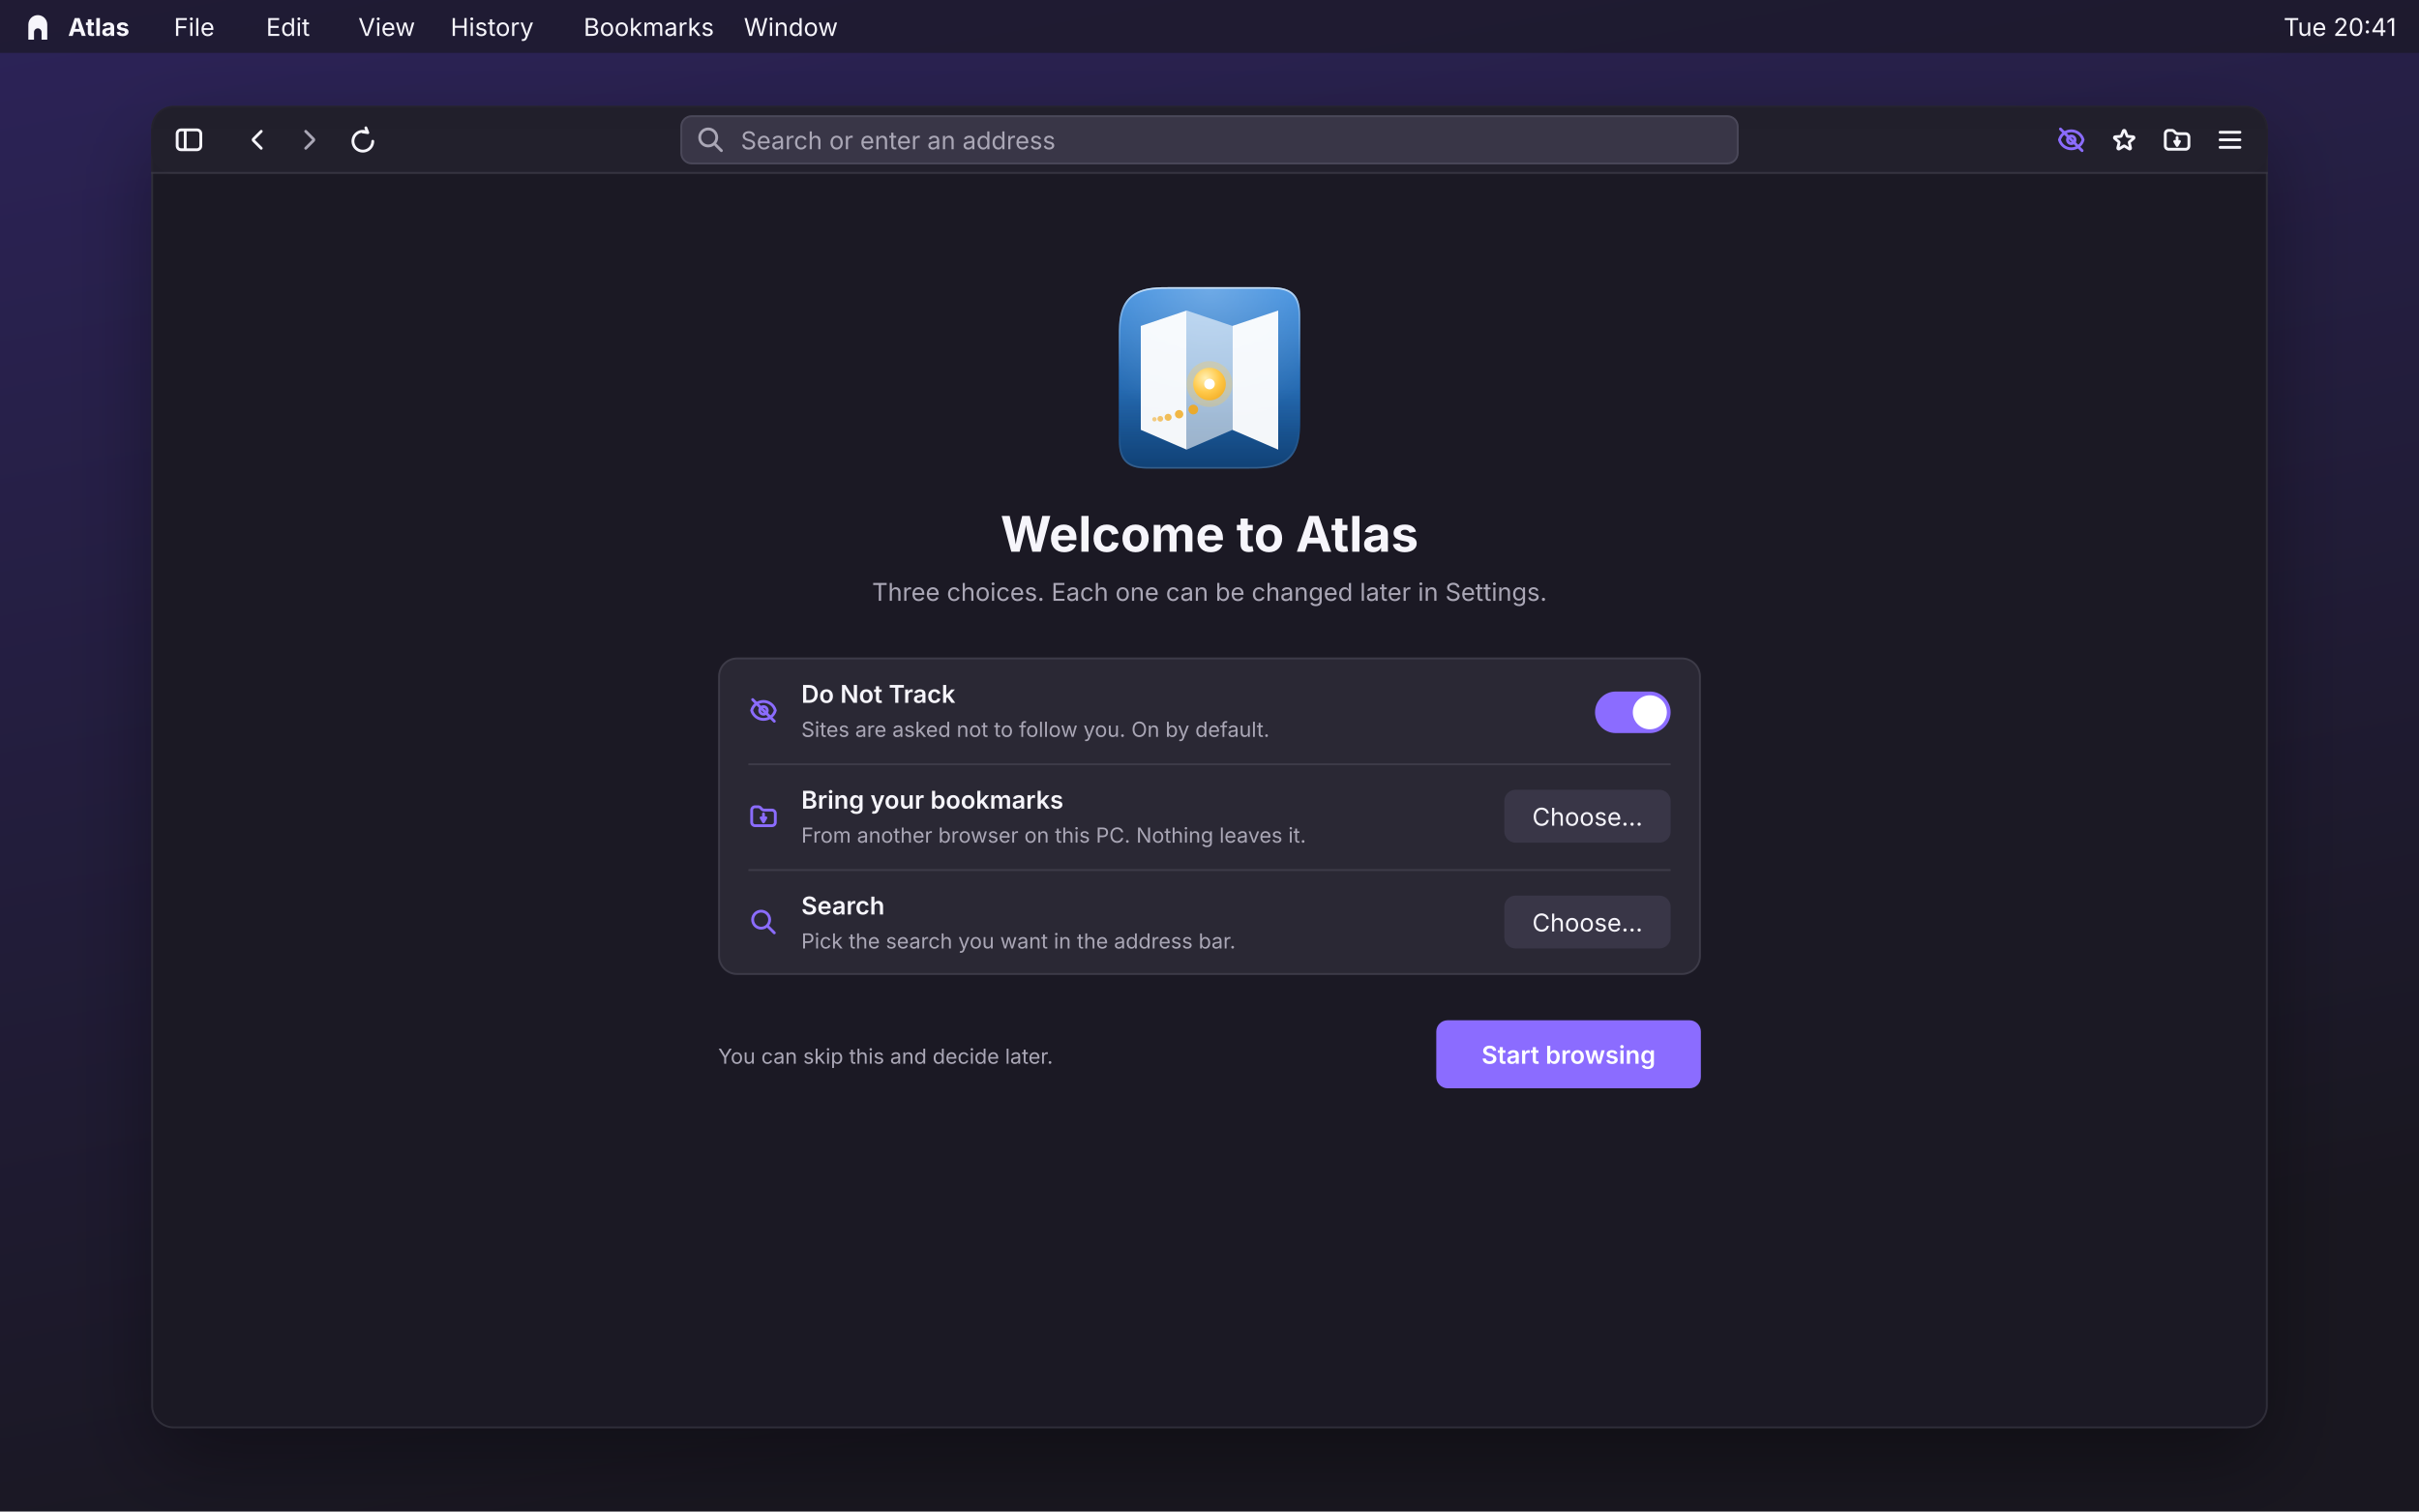
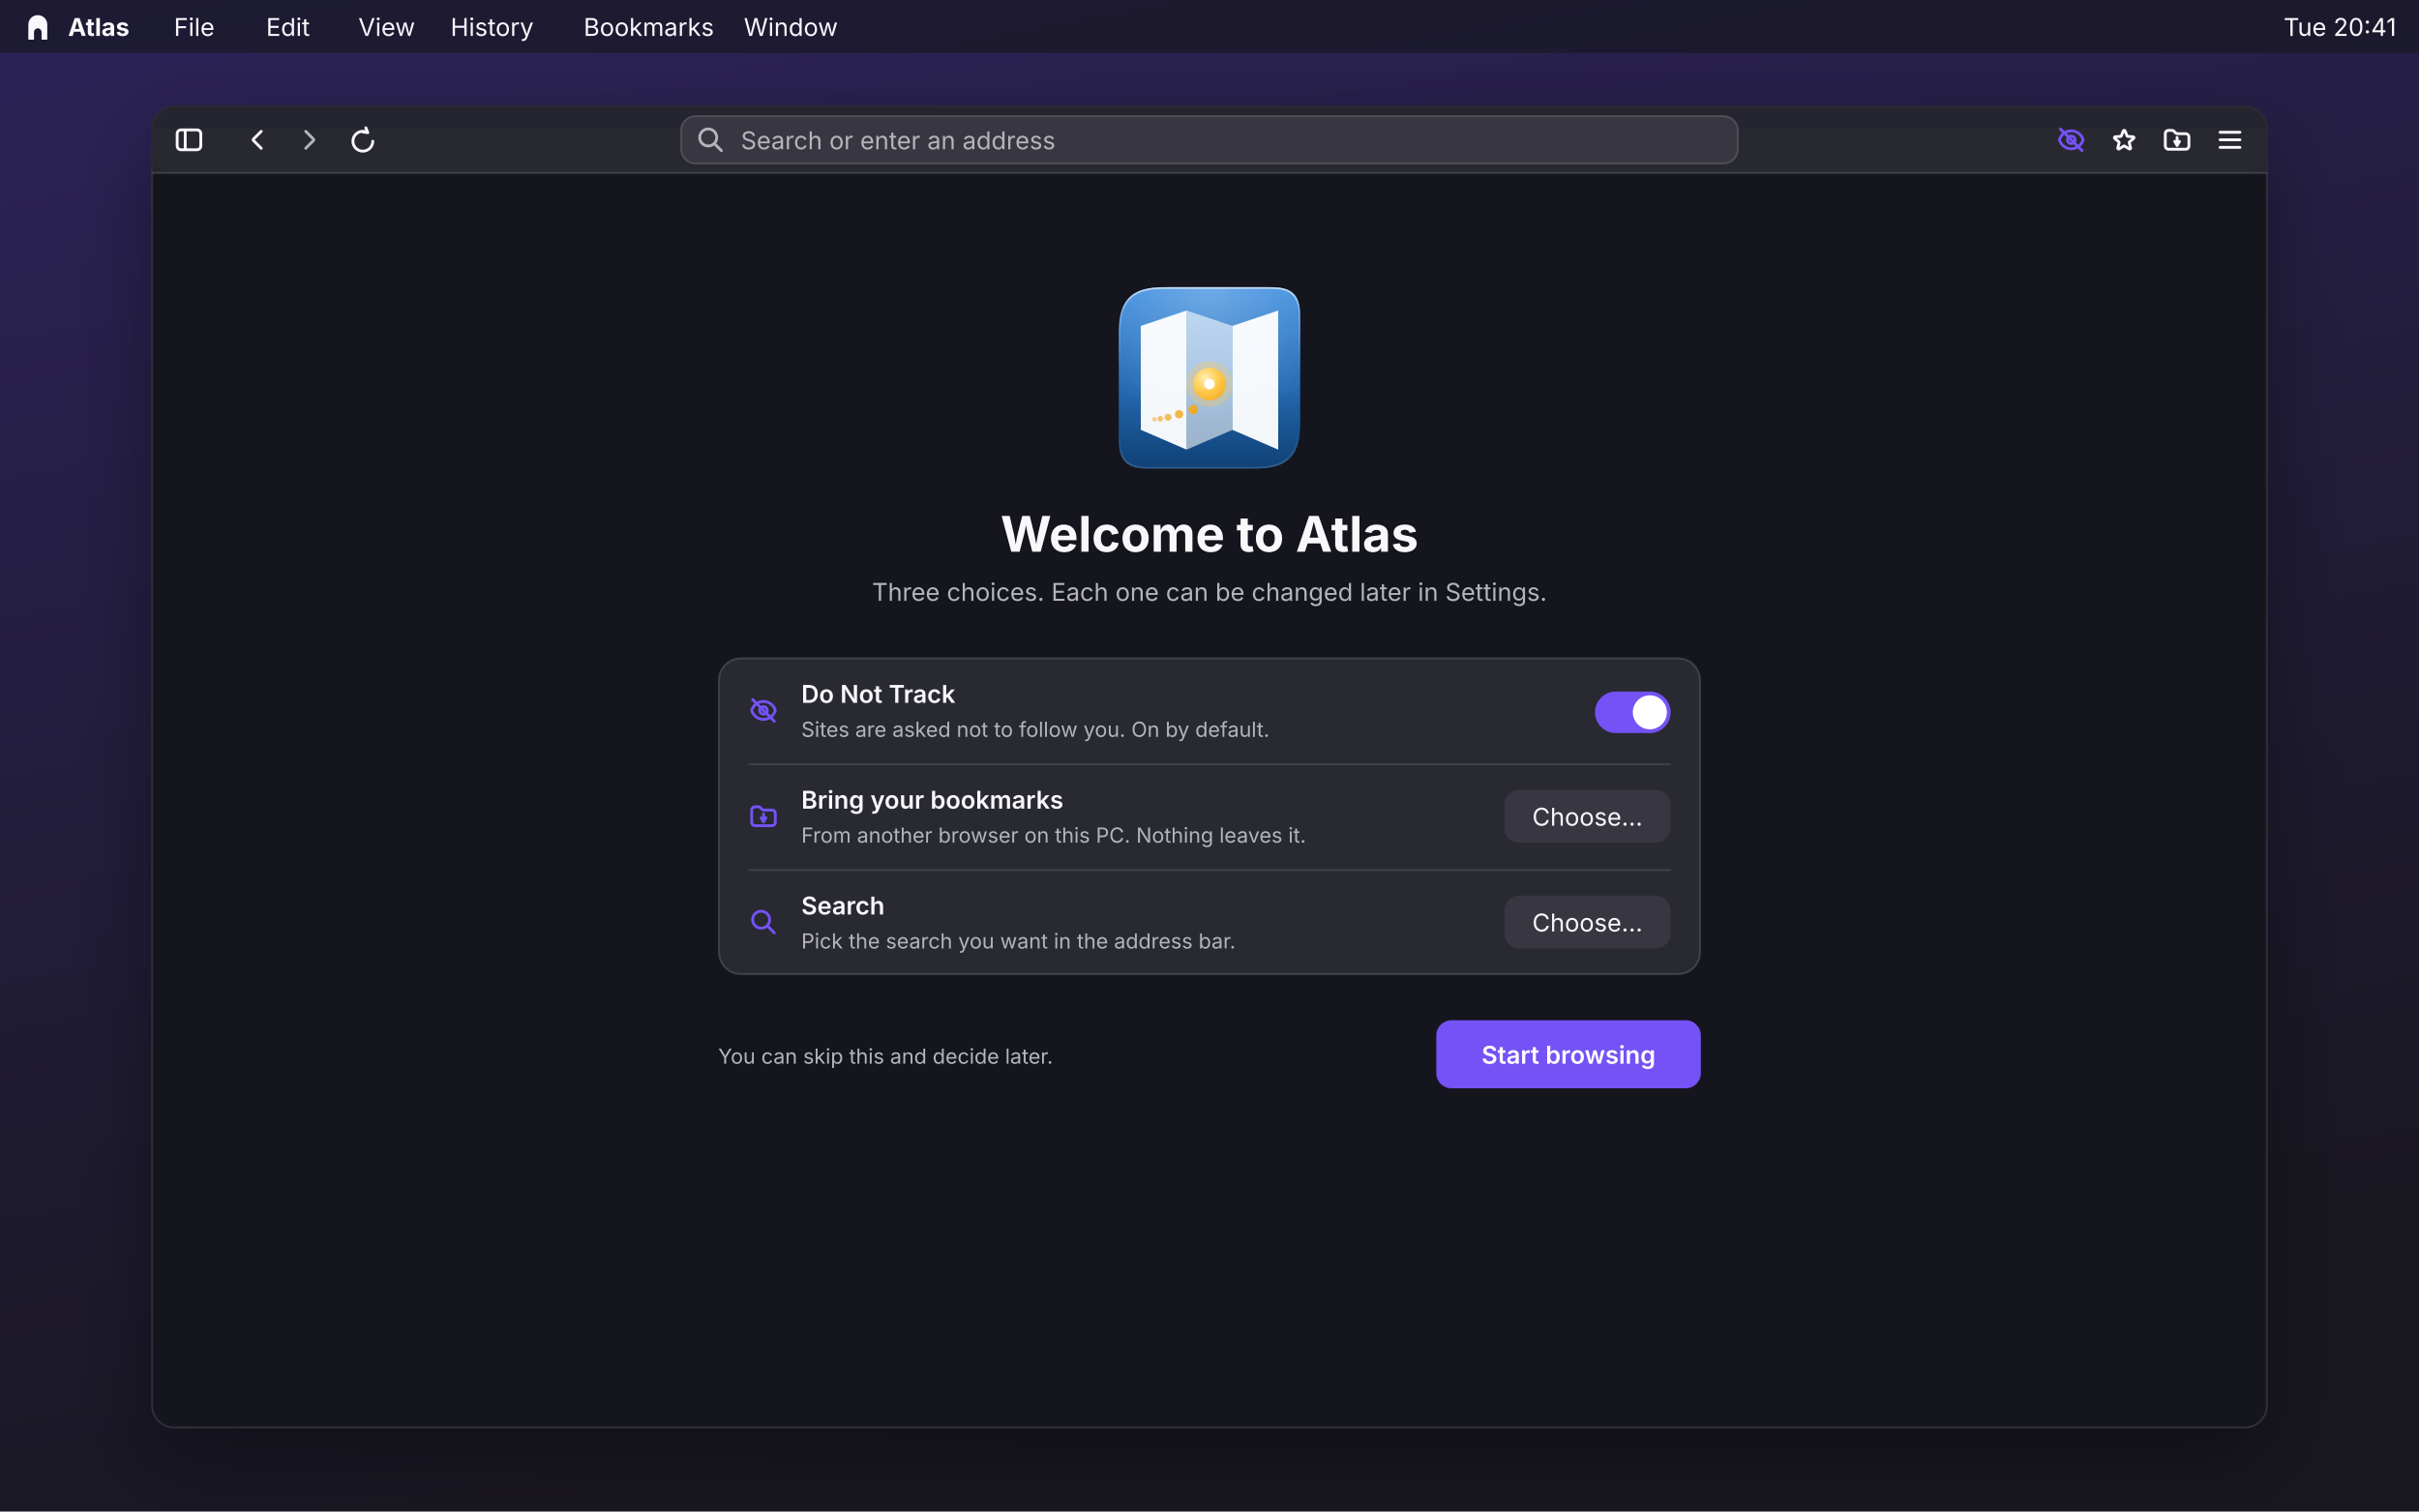
<svg xmlns="http://www.w3.org/2000/svg" viewBox="0 0 1280 800" width="1280" height="800">
  <defs>
    <linearGradient id="frw" x1="0" y1="0" x2="0.3" y2="1">
      <stop offset="0" stop-color="#2C2358" />
      <stop offset="1" stop-color="#191720" />
    </linearGradient>
    <filter id="frsh" x="-10%" y="-10%" width="120%" height="125%">
      <feGaussianBlur stdDeviation="22" />
    </filter>
    <linearGradient id="frb96r" x1="0" y1="0" x2="0" y2="1">
      <stop offset="0" stop-color="#3C8DDF" />
      <stop offset="1" stop-color="#14508F" />
    </linearGradient>
    <radialGradient id="frb96g" cx="0.5" cy="0" r="0.75">
      <stop offset="0" stop-color="#FFFFFF" stop-opacity="0.26" />
      <stop offset="1" stop-color="#FFFFFF" stop-opacity="0" />
    </radialGradient>
    <linearGradient id="frb96d" x1="0" y1="0" x2="0" y2="1">
      <stop offset="0.55" stop-color="#071F3D" stop-opacity="0" />
      <stop offset="1" stop-color="#071F3D" stop-opacity="0.3" />
    </linearGradient>
    <linearGradient id="frb96l" x1="0" y1="0" x2="0" y2="1">
      <stop offset="0" stop-color="#FFFFFF" stop-opacity="0.7" />
      <stop offset="0.12" stop-color="#FFFFFF" stop-opacity="0.3" />
      <stop offset="0.45" stop-color="#FFFFFF" stop-opacity="0" />
      <stop offset="0.78" stop-color="#FFFFFF" stop-opacity="0" />
      <stop offset="1" stop-color="#FFFFFF" stop-opacity="0.16" />
    </linearGradient>
    <radialGradient id="frb96b" cx="0.38" cy="0.32" r="0.85">
      <stop offset="0" stop-color="#FFF0B3" />
      <stop offset="0.5" stop-color="#FFC94A" />
      <stop offset="1" stop-color="#F0A81E" />
    </radialGradient>
  </defs>
  <rect x="0" y="0" width="1280" height="800" rx="0" fill="url(#frw)" />
-   <rect x="0" y="0" width="1280" height="28" rx="0" fill="#191720" fill-opacity="0.62" />
-   <g transform="translate(12 6) scale(1)" fill="#F6F5FB">
+   <rect x="0" y="0" width="1280" height="28" rx="0" fill="#15151D" fill-opacity="0.62" />
+   <g transform="translate(12 6) scale(1)" fill="#F8F8FC">
    <path d="M3 15V7A5 5 0 0 1 13 7V15H10V11A2 2 0 0 0 6 11V15Z" />
  </g>
-   <text x="36" y="19" font-family="Inter, Cantarell, 'Noto Sans', 'DejaVu Sans', sans-serif" font-size="13" font-weight="700" text-anchor="start" fill="#F6F5FB">Atlas</text>
-   <text x="92" y="19" font-family="Inter, Cantarell, 'Noto Sans', 'DejaVu Sans', sans-serif" font-size="13" font-weight="400" text-anchor="start" fill="#F6F5FB">File</text>
-   <text x="140.8" y="19" font-family="Inter, Cantarell, 'Noto Sans', 'DejaVu Sans', sans-serif" font-size="13" font-weight="400" text-anchor="start" fill="#F6F5FB">Edit</text>
-   <text x="189.6" y="19" font-family="Inter, Cantarell, 'Noto Sans', 'DejaVu Sans', sans-serif" font-size="13" font-weight="400" text-anchor="start" fill="#F6F5FB">View</text>
-   <text x="238.4" y="19" font-family="Inter, Cantarell, 'Noto Sans', 'DejaVu Sans', sans-serif" font-size="13" font-weight="400" text-anchor="start" fill="#F6F5FB">History</text>
-   <text x="308.8" y="19" font-family="Inter, Cantarell, 'Noto Sans', 'DejaVu Sans', sans-serif" font-size="13" font-weight="400" text-anchor="start" fill="#F6F5FB">Bookmarks</text>
-   <text x="393.6" y="19" font-family="Inter, Cantarell, 'Noto Sans', 'DejaVu Sans', sans-serif" font-size="13" font-weight="400" text-anchor="start" fill="#F6F5FB">Window</text>
-   <text x="1268" y="19" font-family="Inter, Cantarell, 'Noto Sans', 'DejaVu Sans', sans-serif" font-size="13" font-weight="400" text-anchor="end" fill="#F6F5FB">Tue 20:41</text>
+   <text x="36" y="19" font-family="Inter, Cantarell, 'Noto Sans', 'DejaVu Sans', sans-serif" font-size="13" font-weight="700" text-anchor="start" fill="#F8F8FC">Atlas</text>
+   <text x="92" y="19" font-family="Inter, Cantarell, 'Noto Sans', 'DejaVu Sans', sans-serif" font-size="13" font-weight="400" text-anchor="start" fill="#F8F8FC">File</text>
+   <text x="140.8" y="19" font-family="Inter, Cantarell, 'Noto Sans', 'DejaVu Sans', sans-serif" font-size="13" font-weight="400" text-anchor="start" fill="#F8F8FC">Edit</text>
+   <text x="189.6" y="19" font-family="Inter, Cantarell, 'Noto Sans', 'DejaVu Sans', sans-serif" font-size="13" font-weight="400" text-anchor="start" fill="#F8F8FC">View</text>
+   <text x="238.4" y="19" font-family="Inter, Cantarell, 'Noto Sans', 'DejaVu Sans', sans-serif" font-size="13" font-weight="400" text-anchor="start" fill="#F8F8FC">History</text>
+   <text x="308.8" y="19" font-family="Inter, Cantarell, 'Noto Sans', 'DejaVu Sans', sans-serif" font-size="13" font-weight="400" text-anchor="start" fill="#F8F8FC">Bookmarks</text>
+   <text x="393.6" y="19" font-family="Inter, Cantarell, 'Noto Sans', 'DejaVu Sans', sans-serif" font-size="13" font-weight="400" text-anchor="start" fill="#F8F8FC">Window</text>
+   <text x="1268" y="19" font-family="Inter, Cantarell, 'Noto Sans', 'DejaVu Sans', sans-serif" font-size="13" font-weight="400" text-anchor="end" fill="#F8F8FC">Tue 20:41</text>
  <rect x="80" y="74" width="1120" height="700" rx="12" fill="#000" fill-opacity="0.35" filter="url(#frsh)" />
-   <rect x="80" y="56" width="1120" height="700" rx="12" fill="#1B1924" />
-   <rect x="80.5" y="56.5" width="1119" height="699" rx="11.5" fill="none" stroke="#EDE8FF" stroke-opacity="0.1" />
-   <rect x="80" y="56" width="1120" height="36" rx="12" fill="#23212D" fill-opacity="0.84" />
-   <rect x="80" y="68" width="1120" height="24" rx="0" fill="#23212D" fill-opacity="0.84" />
-   <rect x="80" y="91" width="1120" height="1" rx="0" fill="#EDE8FF" fill-opacity="0.1" />
-   <g transform="translate(92 66) scale(1)" fill="#F6F5FB">
+   <rect x="80" y="56" width="1120" height="700" rx="12" fill="#15151D" />
+   <rect x="80.5" y="56.5" width="1119" height="699" rx="11.5" fill="none" stroke="#F8F8FC" stroke-opacity="0.12" />
+   <rect x="80" y="56" width="1120" height="36" rx="12" fill="#292932" fill-opacity="0.84" />
+   <rect x="80" y="68" width="1120" height="24" rx="0" fill="#292932" fill-opacity="0.84" />
+   <rect x="80" y="91" width="1120" height="1" rx="0" fill="#F8F8FC" fill-opacity="0.12" />
+   <g transform="translate(92 66) scale(1)" fill="#F8F8FC">
    <path d="M3.75 2L12.25 2A2.75 2.75 0 0 1 15 4.75L15 11.25A2.75 2.75 0 0 1 12.25 14L3.75 14A2.75 2.75 0 0 1 1 11.25L1 4.75A2.75 2.75 0 0 1 3.75 2ZM3.75 3.5A1.25 1.25 0 0 0 2.5 4.75L2.5 11.25A1.25 1.25 0 0 0 3.75 12.5L12.25 12.5A1.25 1.25 0 0 0 13.5 11.25L13.5 4.75A1.25 1.25 0 0 0 12.25 3.5L3.75 3.5ZM5.25 2.75A0.75 0.75 0 0 1 6.75 2.75L6.75 13.25A0.75 0.75 0 0 1 5.25 13.25L5.25 2.75Z" />
  </g>
-   <g transform="translate(128 66) scale(1)" fill="#F6F5FB">
+   <g transform="translate(128 66) scale(1)" fill="#F8F8FC">
    <path d="M9.72 2.97A0.75 0.75 0 0 1 10.78 4.03L6.634 8.177A0.75 0.75 0 0 1 5.573 7.116L9.72 2.97ZM5.573 8.884A0.75 0.75 0 1 1 6.634 7.823L10.78 11.97A0.75 0.75 0 0 1 9.72 13.03L5.573 8.884ZM5.573 8.884A1.25 1.25 0 0 1 5.573 7.116L6.634 8.177A-0.25 -0.25 0 0 0 6.634 7.823L5.573 8.884ZM6.854 8.354A0.75 0.75 0 0 1 5.354 8.354A0.75 0.75 0 0 1 6.854 8.354ZM6.854 7.646A0.75 0.75 0 0 1 5.354 7.646A0.75 0.75 0 0 1 6.854 7.646Z" />
  </g>
-   <g transform="translate(156 66) scale(1)" fill="#AAA7B6">
+   <g transform="translate(156 66) scale(1)" fill="#B4B4BB">
    <path d="M5.22 4.03A0.75 0.75 0 0 1 6.28 2.97L10.427 7.116A0.75 0.75 0 0 1 9.366 8.177L5.22 4.03ZM9.366 7.823A0.75 0.75 0 1 1 10.427 8.884L6.28 13.03A0.75 0.75 0 0 1 5.22 11.97L9.366 7.823ZM10.427 7.116A1.25 1.25 0 0 1 10.427 8.884L9.366 7.823A-0.25 -0.25 0 0 0 9.366 8.177L10.427 7.116ZM10.646 7.646A0.75 0.75 0 0 1 9.146 7.646A0.75 0.75 0 0 1 10.646 7.646ZM10.646 8.354A0.75 0.75 0 0 1 9.146 8.354A0.75 0.75 0 0 1 10.646 8.354Z" />
  </g>
-   <g transform="translate(184 66) scale(1)" fill="#F6F5FB">
+   <g transform="translate(184 66) scale(1)" fill="#F8F8FC">
    <path d="M14 8.75A6 6 0 0 1 9.553 14.546A6 6 0 0 1 2.804 11.75A6 6 0 0 1 3.757 4.507A6 6 0 0 1 11 3.554L10.25 4.853A4.5 4.5 0 0 0 4.818 5.568A4.5 4.5 0 0 0 4.103 11A4.5 4.5 0 0 0 9.165 13.097A4.5 4.5 0 0 0 12.5 8.75L14 8.75ZM14 8.75A0.75 0.75 0 0 1 12.5 8.75A0.75 0.75 0 0 1 14 8.75ZM11.375 4.203A0.75 0.75 0 0 1 9.875 4.203A0.75 0.75 0 0 1 11.375 4.203ZM10.729 3.461A0.75 0.75 0 0 1 10.521 4.946L7.797 4.563A0.75 0.75 0 0 1 8.006 3.078L10.729 3.461ZM11.32 3.922A0.75 0.75 0 1 1 9.93 4.484L8.899 1.935A0.75 0.75 0 0 1 10.29 1.373L11.32 3.922Z" />
  </g>
-   <g transform="translate(1172 66) scale(1)" fill="#F6F5FB">
+   <g transform="translate(1172 66) scale(1)" fill="#F8F8FC">
    <path d="M2.75 4.75A0.75 0.75 0 0 1 2.75 3.25L13.25 3.25A0.75 0.75 0 0 1 13.25 4.75L2.75 4.75ZM2.75 8.75A0.75 0.75 0 0 1 2.75 7.25L13.25 7.25A0.75 0.75 0 0 1 13.25 8.75L2.75 8.75ZM2.75 12.75A0.75 0.75 0 0 1 2.75 11.25L13.25 11.25A0.75 0.75 0 0 1 13.25 12.75L2.75 12.75Z" />
  </g>
-   <g transform="translate(1144 66) scale(1)" fill="#F6F5FB">
+   <g transform="translate(1144 66) scale(1)" fill="#F8F8FC">
    <path d="M3.5 3.75A0.75 0.75 0 0 1 3.5 2.25L5.195 2.25A0.75 0.75 0 0 1 5.195 3.75L3.5 3.75ZM5.954 4.099A0.75 0.75 0 0 1 7.093 3.123L7.546 3.651A0.75 0.75 0 1 1 6.407 4.627L5.954 4.099ZM8.305 5.5A0.75 0.75 0 0 1 8.305 4L12.5 4A0.75 0.75 0 0 1 12.5 5.5L8.305 5.5ZM13.5 6.5A0.75 0.75 0 0 1 15 6.5L15 11.25A0.75 0.75 0 0 1 13.5 11.25L13.5 6.5ZM12.5 12.25A0.75 0.75 0 0 1 12.5 13.75L3.5 13.75A0.75 0.75 0 0 1 3.5 12.25L12.5 12.25ZM2.5 11.25A0.75 0.75 0 0 1 1 11.25L1 4.75A0.75 0.75 0 0 1 2.5 4.75L2.5 11.25ZM1 4.75A2.5 2.5 0 0 1 3.5 2.25L3.5 3.75A1 1 0 0 0 2.5 4.75L1 4.75ZM2.5 4.75A0.75 0.75 0 0 1 1 4.75A0.75 0.75 0 0 1 2.5 4.75ZM4.25 3A0.75 0.75 0 0 1 2.75 3A0.75 0.75 0 0 1 4.25 3ZM5.195 2.25A2.5 2.5 0 0 1 7.093 3.123L5.954 4.099A1 1 0 0 0 5.195 3.75L5.195 2.25ZM5.945 3A0.75 0.75 0 0 1 4.445 3A0.75 0.75 0 0 1 5.945 3ZM7.274 3.611A0.75 0.75 0 0 1 5.774 3.611A0.75 0.75 0 0 1 7.274 3.611ZM8.305 5.5A2.5 2.5 0 0 1 6.407 4.627L7.546 3.651A1 1 0 0 0 8.305 4L8.305 5.5ZM9.055 4.75A0.75 0.75 0 0 1 7.555 4.75A0.75 0.75 0 0 1 9.055 4.75ZM7.726 4.139A0.75 0.75 0 0 1 6.226 4.139A0.75 0.75 0 0 1 7.726 4.139ZM12.5 4A2.5 2.5 0 0 1 15 6.5L13.5 6.5A1 1 0 0 0 12.5 5.5L12.5 4ZM13.25 4.75A0.75 0.75 0 0 1 11.75 4.75A0.75 0.75 0 0 1 13.25 4.75ZM15 6.5A0.75 0.75 0 0 1 13.5 6.5A0.75 0.75 0 0 1 15 6.5ZM15 11.25A2.5 2.5 0 0 1 12.5 13.75L12.5 12.25A1 1 0 0 0 13.5 11.25L15 11.25ZM15 11.25A0.75 0.75 0 0 1 13.5 11.25A0.75 0.75 0 0 1 15 11.25ZM13.25 13A0.75 0.75 0 0 1 11.75 13A0.75 0.75 0 0 1 13.25 13ZM3.5 13.75A2.5 2.5 0 0 1 1 11.25L2.5 11.25A1 1 0 0 0 3.5 12.25L3.5 13.75ZM4.25 13A0.75 0.75 0 0 1 2.75 13A0.75 0.75 0 0 1 4.25 13ZM2.5 11.25A0.75 0.75 0 0 1 1 11.25A0.75 0.75 0 0 1 2.5 11.25ZM7.25 6.75A0.75 0.75 0 0 1 8.75 6.75L8.75 11A0.75 0.75 0 0 1 7.25 11L7.25 6.75ZM8.65 10.625A0.75 0.75 0 0 1 7.35 11.375L6.1 9.21A0.75 0.75 0 0 1 7.4 8.46L8.65 10.625ZM8.65 11.375A0.75 0.75 0 0 1 7.35 10.625L8.6 8.46A0.75 0.75 0 0 1 9.9 9.21L8.65 11.375Z" />
  </g>
-   <g transform="translate(1116 66) scale(1)" fill="#F6F5FB">
+   <g transform="translate(1116 66) scale(1)" fill="#F8F8FC">
    <path d="M7.768 3.585A0.75 0.75 0 0 1 9.16 3.026L10.195 5.604A0.75 0.75 0 0 1 8.803 6.163L7.768 3.585ZM9.879 6.945A0.75 0.75 0 0 1 9.98 5.448L12.753 5.636A0.75 0.75 0 0 1 12.651 7.133L9.879 6.945ZM12.508 6.691A0.75 0.75 0 0 1 13.469 7.843L11.337 9.624A0.75 0.75 0 0 1 10.375 8.473L12.508 6.691ZM9.965 9.737A0.75 0.75 0 0 1 11.419 9.371L12.097 12.066A0.75 0.75 0 0 1 10.643 12.432L9.965 9.737ZM11.018 12.159A0.75 0.75 0 0 1 10.22 13.43L7.867 11.952A0.75 0.75 0 0 1 8.665 10.682L11.018 12.159ZM7.335 10.682A0.75 0.75 0 1 1 8.133 11.952L5.78 13.43A0.75 0.75 0 0 1 4.982 12.159L7.335 10.682ZM5.357 12.432A0.75 0.75 0 0 1 3.903 12.066L4.581 9.371A0.75 0.75 0 0 1 6.035 9.737L5.357 12.432ZM5.625 8.473A0.75 0.75 0 0 1 4.663 9.624L2.531 7.843A0.75 0.75 0 0 1 3.492 6.691L5.625 8.473ZM3.349 7.133A0.75 0.75 0 0 1 3.247 5.636L6.02 5.448A0.75 0.75 0 0 1 6.121 6.945L3.349 7.133ZM7.197 6.163A0.75 0.75 0 0 1 5.805 5.604L6.84 3.026A0.75 0.75 0 0 1 8.232 3.585L7.197 6.163ZM6.84 3.026A1.25 1.25 0 0 1 8 2.242A1.25 1.25 0 0 1 9.16 3.026L7.768 3.585A-0.25 -0.25 0 0 0 8 3.742A-0.25 -0.25 0 0 0 8.232 3.585L6.84 3.026ZM8.286 3.305A0.75 0.75 0 0 1 6.786 3.305A0.75 0.75 0 0 1 8.286 3.305ZM9.214 3.305A0.75 0.75 0 0 1 7.714 3.305A0.75 0.75 0 0 1 9.214 3.305ZM9.879 6.945A1.25 1.25 0 0 1 8.803 6.163L10.195 5.604A-0.25 -0.25 0 0 0 9.98 5.448L9.879 6.945ZM10.68 6.196A0.75 0.75 0 0 1 9.18 6.196A0.75 0.75 0 0 1 10.68 6.196ZM10.249 5.884A0.75 0.75 0 0 1 8.749 5.884A0.75 0.75 0 0 1 10.249 5.884ZM12.753 5.636A1.25 1.25 0 0 1 13.857 6.497A1.25 1.25 0 0 1 13.469 7.843L12.508 6.691A-0.25 -0.25 0 0 0 12.43 6.961A-0.25 -0.25 0 0 0 12.651 7.133L12.753 5.636ZM13.452 6.384A0.75 0.75 0 0 1 11.952 6.384A0.75 0.75 0 0 1 13.452 6.384ZM13.739 7.267A0.75 0.75 0 0 1 12.239 7.267A0.75 0.75 0 0 1 13.739 7.267ZM9.965 9.737A1.25 1.25 0 0 1 10.375 8.473L11.337 9.624A-0.25 -0.25 0 0 0 11.419 9.371L9.965 9.737ZM11.442 9.554A0.75 0.75 0 0 1 9.942 9.554A0.75 0.75 0 0 1 11.442 9.554ZM11.606 9.049A0.75 0.75 0 0 1 10.106 9.049A0.75 0.75 0 0 1 11.606 9.049ZM12.097 12.066A1.25 1.25 0 0 1 11.62 13.382A1.25 1.25 0 0 1 10.22 13.43L11.018 12.159A-0.25 -0.25 0 0 0 10.738 12.169A-0.25 -0.25 0 0 0 10.643 12.432L12.097 12.066ZM12.12 12.249A0.75 0.75 0 0 1 10.62 12.249A0.75 0.75 0 0 1 12.12 12.249ZM11.369 12.794A0.75 0.75 0 0 1 9.869 12.794A0.75 0.75 0 0 1 11.369 12.794ZM7.335 10.682A1.25 1.25 0 0 1 8.665 10.682L7.867 11.952A-0.25 -0.25 0 0 0 8.133 11.952L7.335 10.682ZM8.484 11.317A0.75 0.75 0 0 1 6.984 11.317A0.75 0.75 0 0 1 8.484 11.317ZM9.016 11.317A0.75 0.75 0 0 1 7.516 11.317A0.75 0.75 0 0 1 9.016 11.317ZM5.78 13.43A1.25 1.25 0 0 1 4.38 13.382A1.25 1.25 0 0 1 3.903 12.066L5.357 12.432A-0.25 -0.25 0 0 0 5.262 12.169A-0.25 -0.25 0 0 0 4.982 12.159L5.78 13.43ZM6.131 12.794A0.75 0.75 0 0 1 4.631 12.794A0.75 0.75 0 0 1 6.131 12.794ZM5.38 12.249A0.75 0.75 0 0 1 3.88 12.249A0.75 0.75 0 0 1 5.38 12.249ZM5.625 8.473A1.25 1.25 0 0 1 6.035 9.737L4.581 9.371A-0.25 -0.25 0 0 0 4.663 9.624L5.625 8.473ZM5.894 9.049A0.75 0.75 0 0 1 4.394 9.049A0.75 0.75 0 0 1 5.894 9.049ZM6.058 9.554A0.75 0.75 0 0 1 4.558 9.554A0.75 0.75 0 0 1 6.058 9.554ZM2.531 7.843A1.25 1.25 0 0 1 2.143 6.497A1.25 1.25 0 0 1 3.247 5.636L3.349 7.133A-0.25 -0.25 0 0 0 3.57 6.961A-0.25 -0.25 0 0 0 3.492 6.691L2.531 7.843ZM3.761 7.267A0.75 0.75 0 0 1 2.261 7.267A0.75 0.75 0 0 1 3.761 7.267ZM4.048 6.384A0.75 0.75 0 0 1 2.548 6.384A0.75 0.75 0 0 1 4.048 6.384ZM7.197 6.163A1.25 1.25 0 0 1 6.121 6.945L6.02 5.448A-0.25 -0.25 0 0 0 5.805 5.604L7.197 6.163ZM7.251 5.884A0.75 0.75 0 0 1 5.751 5.884A0.75 0.75 0 0 1 7.251 5.884ZM6.82 6.196A0.75 0.75 0 0 1 5.32 6.196A0.75 0.75 0 0 1 6.82 6.196Z" />
  </g>
-   <g transform="translate(1088 66) scale(1)" fill="#8B6CFF">
+   <g transform="translate(1088 66) scale(1)" fill="#7452F5">
    <path d="M1.027 7.799A7.237 7.237 0 0 1 8 2.5A7.237 7.237 0 0 1 14.973 7.799L13.527 8.201A5.737 5.737 0 0 0 8 4A5.737 5.737 0 0 0 2.473 8.201L1.027 7.799ZM2.5 8A0.75 0.75 0 0 1 1 8A0.75 0.75 0 0 1 2.5 8ZM15 8A0.75 0.75 0 0 1 13.5 8A0.75 0.75 0 0 1 15 8ZM14.973 8.201A7.237 7.237 0 0 1 8 13.5A7.237 7.237 0 0 1 1.027 8.201L2.473 7.799A5.737 5.737 0 0 0 8 12A5.737 5.737 0 0 0 13.527 7.799L14.973 8.201ZM15 8A0.75 0.75 0 0 1 13.5 8A0.75 0.75 0 0 1 15 8ZM2.5 8A0.75 0.75 0 0 1 1 8A0.75 0.75 0 0 1 2.5 8ZM10.75 8A2.75 2.75 0 0 1 5.25 8A2.75 2.75 0 0 1 10.75 8ZM9.25 8A1.25 1.25 0 0 0 6.75 8A1.25 1.25 0 0 0 9.25 8Z" />
    <path d="M1.72 2.78A0.75 0.75 0 0 1 2.78 1.72L14.28 13.22A0.75 0.75 0 0 1 13.22 14.28L1.72 2.78Z" />
  </g>
-   <rect x="360" y="61" width="560" height="26" rx="6" fill="#393647" />
-   <rect x="360.5" y="61.5" width="559" height="25" rx="5.5" fill="none" stroke="#EDE8FF" stroke-opacity="0.1" />
-   <g transform="translate(368 66) scale(1)" fill="#AAA7B6">
+   <rect x="360" y="61" width="560" height="26" rx="8" fill="#383741" />
+   <rect x="360.5" y="61.5" width="559" height="25" rx="7.5" fill="none" stroke="#F8F8FC" stroke-opacity="0.12" />
+   <g transform="translate(368 66) scale(1)" fill="#B4B4BB">
    <path d="M12 6.75A5.25 5.25 0 0 1 1.5 6.75A5.25 5.25 0 0 1 12 6.75ZM10.5 6.75A3.75 3.75 0 0 0 3 6.75A3.75 3.75 0 0 0 10.5 6.75ZM10.152 11.212A0.75 0.75 0 0 1 11.212 10.152L14.28 13.22A0.75 0.75 0 0 1 13.22 14.28L10.152 11.212Z" />
  </g>
-   <text x="392" y="79" font-family="Inter, Cantarell, 'Noto Sans', 'DejaVu Sans', sans-serif" font-size="13" font-weight="400" text-anchor="start" fill="#AAA7B6">Search or enter an address</text>
+   <text x="392" y="79" font-family="Inter, Cantarell, 'Noto Sans', 'DejaVu Sans', sans-serif" font-size="13" font-weight="400" text-anchor="start" fill="#B4B4BB">Search or enter an address</text>
  <g transform="translate(580.35 140.35) scale(0.116505)">
    <path d="M100.0 336.0L100.3 295.4L101.3 272.6L102.9 253.8L105.2 237.3L108.2 222.5L111.8 209.0L116.0 196.6L120.9 185.1L126.5 174.5L132.7 164.7L139.7 155.6L147.3 147.3L155.6 139.7L164.7 132.7L174.5 126.5L185.1 120.9L196.6 116.0L209.0 111.8L222.5 108.2L237.3 105.2L253.8 102.9L272.6 101.3L295.4 100.3L336.0 100.0L774.0 100.0L799.8 100.2L814.3 100.8L826.3 101.9L836.7 103.3L846.1 105.2L854.7 107.5L862.6 110.2L869.9 113.3L876.7 116.8L882.9 120.8L888.7 125.2L893.9 130.1L898.8 135.3L903.2 141.1L907.2 147.3L910.7 154.1L913.8 161.4L916.5 169.3L918.8 177.9L920.7 187.3L922.1 197.7L923.2 209.7L923.8 224.2L924.0 250.0L924.0 688.0L923.7 728.6L922.7 751.4L921.1 770.2L918.8 786.7L915.8 801.5L912.2 815.0L908.0 827.4L903.1 838.9L897.5 849.5L891.3 859.3L884.3 868.4L876.7 876.7L868.4 884.3L859.3 891.3L849.5 897.5L838.9 903.1L827.4 908.0L815.0 912.2L801.5 915.8L786.7 918.8L770.2 921.1L751.4 922.7L728.6 923.7L688.0 924.0L250.0 924.0L224.2 923.8L209.7 923.2L197.7 922.1L187.3 920.7L177.9 918.8L169.3 916.5L161.4 913.8L154.1 910.7L147.3 907.2L141.1 903.2L135.3 898.8L130.1 893.9L125.2 888.7L120.8 882.9L116.8 876.7L113.3 869.9L110.2 862.6L107.5 854.7L105.2 846.1L103.3 836.7L101.9 826.3L100.8 814.3L100.2 799.8L100.0 774.0Z" fill="url(#frb96r)" />
    <path d="M100.0 336.0L100.3 295.4L101.3 272.6L102.9 253.8L105.2 237.3L108.2 222.5L111.8 209.0L116.0 196.6L120.9 185.1L126.5 174.5L132.7 164.7L139.7 155.6L147.3 147.3L155.6 139.7L164.7 132.7L174.5 126.5L185.1 120.9L196.6 116.0L209.0 111.8L222.5 108.2L237.3 105.2L253.8 102.9L272.6 101.3L295.4 100.3L336.0 100.0L774.0 100.0L799.8 100.2L814.3 100.8L826.3 101.9L836.7 103.3L846.1 105.2L854.7 107.5L862.6 110.2L869.9 113.3L876.7 116.8L882.9 120.8L888.7 125.2L893.9 130.1L898.8 135.3L903.2 141.1L907.2 147.3L910.7 154.1L913.8 161.4L916.5 169.3L918.8 177.9L920.7 187.3L922.1 197.7L923.2 209.7L923.8 224.2L924.0 250.0L924.0 688.0L923.7 728.6L922.7 751.4L921.1 770.2L918.8 786.7L915.8 801.5L912.2 815.0L908.0 827.4L903.1 838.9L897.5 849.5L891.3 859.3L884.3 868.4L876.7 876.7L868.4 884.3L859.3 891.3L849.5 897.5L838.9 903.1L827.4 908.0L815.0 912.2L801.5 915.8L786.7 918.8L770.2 921.1L751.4 922.7L728.6 923.7L688.0 924.0L250.0 924.0L224.2 923.8L209.7 923.2L197.7 922.1L187.3 920.7L177.9 918.8L169.3 916.5L161.4 913.8L154.1 910.7L147.3 907.2L141.1 903.2L135.3 898.8L130.1 893.9L125.2 888.7L120.8 882.9L116.8 876.7L113.3 869.9L110.2 862.6L107.5 854.7L105.2 846.1L103.3 836.7L101.9 826.3L100.8 814.3L100.2 799.8L100.0 774.0Z" fill="url(#frb96g)" />
    <path d="M100.0 336.0L100.3 295.4L101.3 272.6L102.9 253.8L105.2 237.3L108.2 222.5L111.8 209.0L116.0 196.6L120.9 185.1L126.5 174.5L132.7 164.7L139.7 155.6L147.3 147.3L155.6 139.7L164.7 132.7L174.5 126.5L185.1 120.9L196.6 116.0L209.0 111.8L222.5 108.2L237.3 105.2L253.8 102.9L272.6 101.3L295.4 100.3L336.0 100.0L774.0 100.0L799.8 100.2L814.3 100.8L826.3 101.9L836.7 103.3L846.1 105.2L854.7 107.5L862.6 110.2L869.9 113.3L876.7 116.8L882.9 120.8L888.7 125.2L893.9 130.1L898.8 135.3L903.2 141.1L907.2 147.3L910.7 154.1L913.8 161.4L916.5 169.3L918.8 177.9L920.7 187.3L922.1 197.7L923.2 209.7L923.8 224.2L924.0 250.0L924.0 688.0L923.7 728.6L922.7 751.4L921.1 770.2L918.8 786.7L915.8 801.5L912.2 815.0L908.0 827.4L903.1 838.9L897.5 849.5L891.3 859.3L884.3 868.4L876.7 876.7L868.4 884.3L859.3 891.3L849.5 897.5L838.9 903.1L827.4 908.0L815.0 912.2L801.5 915.8L786.7 918.8L770.2 921.1L751.4 922.7L728.6 923.7L688.0 924.0L250.0 924.0L224.2 923.8L209.7 923.2L197.7 922.1L187.3 920.7L177.9 918.8L169.3 916.5L161.4 913.8L154.1 910.7L147.3 907.2L141.1 903.2L135.3 898.8L130.1 893.9L125.2 888.7L120.8 882.9L116.8 876.7L113.3 869.9L110.2 862.6L107.5 854.7L105.2 846.1L103.3 836.7L101.9 826.3L100.8 814.3L100.2 799.8L100.0 774.0Z" fill="url(#frb96d)" />
    <path d="M100.0 336.0L100.3 295.4L101.3 272.6L102.9 253.8L105.2 237.3L108.2 222.5L111.8 209.0L116.0 196.6L120.9 185.1L126.5 174.5L132.7 164.7L139.7 155.6L147.3 147.3L155.6 139.7L164.7 132.7L174.5 126.5L185.1 120.9L196.6 116.0L209.0 111.8L222.5 108.2L237.3 105.2L253.8 102.9L272.6 101.3L295.4 100.3L336.0 100.0L774.0 100.0L799.8 100.2L814.3 100.8L826.3 101.9L836.7 103.3L846.1 105.2L854.7 107.5L862.6 110.2L869.9 113.3L876.7 116.8L882.9 120.8L888.7 125.2L893.9 130.1L898.8 135.3L903.2 141.1L907.2 147.3L910.7 154.1L913.8 161.4L916.5 169.3L918.8 177.9L920.7 187.3L922.1 197.7L923.2 209.7L923.8 224.2L924.0 250.0L924.0 688.0L923.7 728.6L922.7 751.4L921.1 770.2L918.8 786.7L915.8 801.5L912.2 815.0L908.0 827.4L903.1 838.9L897.5 849.5L891.3 859.3L884.3 868.4L876.7 876.7L868.4 884.3L859.3 891.3L849.5 897.5L838.9 903.1L827.4 908.0L815.0 912.2L801.5 915.8L786.7 918.8L770.2 921.1L751.4 922.7L728.6 923.7L688.0 924.0L250.0 924.0L224.2 923.8L209.7 923.2L197.7 922.1L187.3 920.7L177.9 918.8L169.3 916.5L161.4 913.8L154.1 910.7L147.3 907.2L141.1 903.2L135.3 898.8L130.1 893.9L125.2 888.7L120.8 882.9L116.8 876.7L113.3 869.9L110.2 862.6L107.5 854.7L105.2 846.1L103.3 836.7L101.9 826.3L100.8 814.3L100.2 799.8L100.0 774.0ZM107.0 336.0L107.3 296.6L108.3 274.4L109.8 256.2L112.1 240.3L114.9 225.9L118.4 212.8L122.5 200.7L127.3 189.6L132.7 179.3L138.8 169.7L145.5 161.0L152.9 152.9L161.0 145.5L169.7 138.8L179.3 132.7L189.6 127.3L200.7 122.5L212.8 118.4L225.9 114.9L240.3 112.1L256.2 109.8L274.4 108.3L296.6 107.3L336.0 107.0L774.0 107.0L798.6 107.2L812.4 107.8L823.8 108.8L833.8 110.2L842.8 111.9L850.9 114.1L858.5 116.7L865.4 119.7L871.9 123.1L877.8 126.8L883.3 131.0L888.3 135.7L893.0 140.7L897.2 146.2L900.9 152.1L904.3 158.6L907.3 165.5L909.9 173.1L912.1 181.2L913.8 190.2L915.2 200.2L916.2 211.6L916.8 225.4L917.0 250.0L917.0 688.0L916.7 727.4L915.7 749.6L914.2 767.8L911.9 783.7L909.1 798.1L905.6 811.2L901.5 823.3L896.7 834.4L891.3 844.7L885.2 854.3L878.5 863.0L871.1 871.1L863.0 878.5L854.3 885.2L844.7 891.3L834.4 896.7L823.3 901.5L811.2 905.6L798.1 909.1L783.7 911.9L767.8 914.2L749.6 915.7L727.4 916.7L688.0 917.0L250.0 917.0L225.4 916.8L211.6 916.2L200.2 915.2L190.2 913.8L181.2 912.1L173.1 909.9L165.5 907.3L158.6 904.3L152.1 900.9L146.2 897.2L140.7 893.0L135.7 888.3L131.0 883.3L126.8 877.8L123.1 871.9L119.7 865.4L116.7 858.5L114.1 850.9L111.9 842.8L110.2 833.8L108.8 823.8L107.8 812.4L107.2 798.6L107.0 774.0Z" fill="url(#frb96l)" fill-rule="evenodd" />
    <path d="M200 276L408 206L408 838L200 748Z" fill="#fff" fill-opacity="0.95" />
    <path d="M408 206L616 276L616 748L408 838Z" fill="#fff" fill-opacity="0.58" />
    <path d="M616 276L824 206L824 838L616 748Z" fill="#fff" fill-opacity="0.95" />
    <path d="M408 540a104 104 0 1 0 208 0a104 104 0 1 0 -208 0Z" fill="#FFC94A" fill-opacity=".30" />
    <path d="M438 540a74 74 0 1 0 148 0a74 74 0 1 0 -148 0Z" fill="url(#frb96b)" />
    <path d="M488 540a24 24 0 1 0 48 0a24 24 0 1 0 -48 0Z" fill="#fff" />
    <path d="M252 700a10 10 0 1 0 20 0a10 10 0 1 0 -20 0Z" fill="#F0A81E" fill-opacity="0.55" />
    <path d="M275.5 697.8a13 13 0 1 0 26 0a13 13 0 1 0 -26 0Z" fill="#F0A81E" fill-opacity="0.64" />
    <path d="M308 691a16 16 0 1 0 32 0a16 16 0 1 0 -32 0Z" fill="#F0A81E" fill-opacity="0.73" />
    <path d="M355 677a19 19 0 1 0 38 0a19 19 0 1 0 -38 0Z" fill="#F0A81E" fill-opacity="0.82" />
    <path d="M416.5 655.8a22 22 0 1 0 44 0a22 22 0 1 0 -44 0Z" fill="#F0A81E" fill-opacity="0.91" />
  </g>
-   <text x="640.0" y="292" font-family="Inter, Cantarell, 'Noto Sans', 'DejaVu Sans', sans-serif" font-size="26" font-weight="700" text-anchor="middle" fill="#F6F5FB">Welcome to Atlas</text>
-   <text x="640.0" y="318" font-family="Inter, Cantarell, 'Noto Sans', 'DejaVu Sans', sans-serif" font-size="13" font-weight="400" text-anchor="middle" fill="#AAA7B6">Three choices. Each one can be changed later in Settings.</text>
-   <rect x="380.0" y="348" width="520" height="168" rx="10" fill="#2A2834" />
-   <rect x="380.5" y="348.5" width="519" height="167" rx="9.5" fill="none" stroke="#EDE8FF" stroke-opacity="0.1" />
-   <g transform="translate(396.0 368) scale(1)" fill="#8B6CFF">
+   <text x="640.0" y="292" font-family="Inter, Cantarell, 'Noto Sans', 'DejaVu Sans', sans-serif" font-size="26" font-weight="700" text-anchor="middle" fill="#F8F8FC">Welcome to Atlas</text>
+   <text x="640.0" y="318" font-family="Inter, Cantarell, 'Noto Sans', 'DejaVu Sans', sans-serif" font-size="13" font-weight="400" text-anchor="middle" fill="#B4B4BB">Three choices. Each one can be changed later in Settings.</text>
+   <rect x="380.0" y="348" width="520" height="168" rx="12" fill="#292932" />
+   <rect x="380.5" y="348.5" width="519" height="167" rx="11.5" fill="none" stroke="#F8F8FC" stroke-opacity="0.12" />
+   <g transform="translate(396.0 368) scale(1)" fill="#7452F5">
    <path d="M1.027 7.799A7.237 7.237 0 0 1 8 2.5A7.237 7.237 0 0 1 14.973 7.799L13.527 8.201A5.737 5.737 0 0 0 8 4A5.737 5.737 0 0 0 2.473 8.201L1.027 7.799ZM2.5 8A0.75 0.75 0 0 1 1 8A0.75 0.75 0 0 1 2.5 8ZM15 8A0.75 0.75 0 0 1 13.5 8A0.75 0.75 0 0 1 15 8ZM14.973 8.201A7.237 7.237 0 0 1 8 13.5A7.237 7.237 0 0 1 1.027 8.201L2.473 7.799A5.737 5.737 0 0 0 8 12A5.737 5.737 0 0 0 13.527 7.799L14.973 8.201ZM15 8A0.75 0.75 0 0 1 13.5 8A0.75 0.75 0 0 1 15 8ZM2.5 8A0.75 0.75 0 0 1 1 8A0.75 0.75 0 0 1 2.5 8ZM10.75 8A2.75 2.75 0 0 1 5.25 8A2.75 2.75 0 0 1 10.75 8ZM9.25 8A1.25 1.25 0 0 0 6.75 8A1.25 1.25 0 0 0 9.25 8Z" />
    <path d="M1.72 2.78A0.75 0.75 0 0 1 2.78 1.72L14.28 13.22A0.75 0.75 0 0 1 13.22 14.28L1.72 2.78Z" />
  </g>
-   <text x="424.0" y="372" font-family="Inter, Cantarell, 'Noto Sans', 'DejaVu Sans', sans-serif" font-size="13" font-weight="600" text-anchor="start" fill="#F6F5FB">Do Not Track</text>
-   <text x="424.0" y="390" font-family="Inter, Cantarell, 'Noto Sans', 'DejaVu Sans', sans-serif" font-size="11" font-weight="400" text-anchor="start" fill="#AAA7B6">Sites are asked not to follow you. On by default.</text>
-   <rect x="844.0" y="366" width="40" height="22" rx="11" fill="#8B6CFF" />
+   <text x="424.0" y="372" font-family="Inter, Cantarell, 'Noto Sans', 'DejaVu Sans', sans-serif" font-size="13" font-weight="600" text-anchor="start" fill="#F8F8FC">Do Not Track</text>
+   <text x="424.0" y="390" font-family="Inter, Cantarell, 'Noto Sans', 'DejaVu Sans', sans-serif" font-size="11" font-weight="400" text-anchor="start" fill="#B4B4BB">Sites are asked not to follow you. On by default.</text>
+   <rect x="844.0" y="366" width="40" height="22" rx="11" fill="#7452F5" />
  <rect x="864.0" y="368" width="18" height="18" rx="9" fill="#FFFFFF" />
-   <rect x="396.0" y="404" width="488" height="1" rx="0" fill="#EDE8FF" fill-opacity="0.1" />
-   <g transform="translate(396.0 424) scale(1)" fill="#8B6CFF">
+   <rect x="396.0" y="404" width="488" height="1" rx="0" fill="#F8F8FC" fill-opacity="0.12" />
+   <g transform="translate(396.0 424) scale(1)" fill="#7452F5">
    <path d="M3.5 3.75A0.75 0.75 0 0 1 3.5 2.25L5.195 2.25A0.75 0.75 0 0 1 5.195 3.75L3.5 3.75ZM5.954 4.099A0.75 0.75 0 0 1 7.093 3.123L7.546 3.651A0.75 0.75 0 1 1 6.407 4.627L5.954 4.099ZM8.305 5.5A0.75 0.75 0 0 1 8.305 4L12.5 4A0.75 0.75 0 0 1 12.5 5.5L8.305 5.5ZM13.5 6.5A0.75 0.75 0 0 1 15 6.5L15 11.25A0.75 0.75 0 0 1 13.5 11.25L13.5 6.5ZM12.5 12.25A0.75 0.75 0 0 1 12.5 13.75L3.5 13.75A0.75 0.75 0 0 1 3.5 12.25L12.5 12.25ZM2.5 11.25A0.75 0.75 0 0 1 1 11.25L1 4.75A0.75 0.75 0 0 1 2.5 4.75L2.5 11.25ZM1 4.75A2.5 2.5 0 0 1 3.5 2.25L3.5 3.75A1 1 0 0 0 2.5 4.75L1 4.75ZM2.5 4.75A0.75 0.75 0 0 1 1 4.75A0.75 0.75 0 0 1 2.5 4.75ZM4.25 3A0.75 0.75 0 0 1 2.75 3A0.75 0.75 0 0 1 4.25 3ZM5.195 2.25A2.5 2.5 0 0 1 7.093 3.123L5.954 4.099A1 1 0 0 0 5.195 3.75L5.195 2.25ZM5.945 3A0.75 0.75 0 0 1 4.445 3A0.75 0.75 0 0 1 5.945 3ZM7.274 3.611A0.75 0.75 0 0 1 5.774 3.611A0.75 0.75 0 0 1 7.274 3.611ZM8.305 5.5A2.5 2.5 0 0 1 6.407 4.627L7.546 3.651A1 1 0 0 0 8.305 4L8.305 5.5ZM9.055 4.75A0.75 0.75 0 0 1 7.555 4.75A0.75 0.75 0 0 1 9.055 4.75ZM7.726 4.139A0.75 0.75 0 0 1 6.226 4.139A0.75 0.75 0 0 1 7.726 4.139ZM12.5 4A2.5 2.5 0 0 1 15 6.5L13.5 6.5A1 1 0 0 0 12.5 5.5L12.5 4ZM13.25 4.75A0.75 0.75 0 0 1 11.75 4.75A0.75 0.75 0 0 1 13.25 4.75ZM15 6.5A0.75 0.75 0 0 1 13.5 6.5A0.75 0.75 0 0 1 15 6.5ZM15 11.25A2.5 2.5 0 0 1 12.5 13.75L12.5 12.25A1 1 0 0 0 13.5 11.25L15 11.25ZM15 11.25A0.75 0.75 0 0 1 13.5 11.25A0.75 0.75 0 0 1 15 11.25ZM13.25 13A0.75 0.75 0 0 1 11.75 13A0.75 0.75 0 0 1 13.25 13ZM3.5 13.75A2.5 2.5 0 0 1 1 11.25L2.5 11.25A1 1 0 0 0 3.5 12.25L3.5 13.75ZM4.25 13A0.75 0.75 0 0 1 2.75 13A0.75 0.75 0 0 1 4.25 13ZM2.5 11.25A0.75 0.75 0 0 1 1 11.25A0.75 0.75 0 0 1 2.5 11.25ZM7.25 6.75A0.75 0.75 0 0 1 8.75 6.75L8.75 11A0.75 0.75 0 0 1 7.25 11L7.25 6.75ZM8.65 10.625A0.75 0.75 0 0 1 7.35 11.375L6.1 9.21A0.75 0.75 0 0 1 7.4 8.46L8.65 10.625ZM8.65 11.375A0.75 0.75 0 0 1 7.35 10.625L8.6 8.46A0.75 0.75 0 0 1 9.9 9.21L8.65 11.375Z" />
  </g>
-   <text x="424.0" y="428" font-family="Inter, Cantarell, 'Noto Sans', 'DejaVu Sans', sans-serif" font-size="13" font-weight="600" text-anchor="start" fill="#F6F5FB">Bring your bookmarks</text>
-   <text x="424.0" y="446" font-family="Inter, Cantarell, 'Noto Sans', 'DejaVu Sans', sans-serif" font-size="11" font-weight="400" text-anchor="start" fill="#AAA7B6">From another browser on this PC. Nothing leaves it.</text>
-   <rect x="796.0" y="418" width="88" height="28" rx="6" fill="#393647" />
-   <text x="840.0" y="437" font-family="Inter, Cantarell, 'Noto Sans', 'DejaVu Sans', sans-serif" font-size="13" font-weight="400" text-anchor="middle" fill="#F6F5FB">Choose…</text>
-   <rect x="396.0" y="460" width="488" height="1" rx="0" fill="#EDE8FF" fill-opacity="0.1" />
-   <g transform="translate(396.0 480) scale(1)" fill="#8B6CFF">
+   <text x="424.0" y="428" font-family="Inter, Cantarell, 'Noto Sans', 'DejaVu Sans', sans-serif" font-size="13" font-weight="600" text-anchor="start" fill="#F8F8FC">Bring your bookmarks</text>
+   <text x="424.0" y="446" font-family="Inter, Cantarell, 'Noto Sans', 'DejaVu Sans', sans-serif" font-size="11" font-weight="400" text-anchor="start" fill="#B4B4BB">From another browser on this PC. Nothing leaves it.</text>
+   <rect x="796.0" y="418" width="88" height="28" rx="8" fill="#383741" />
+   <text x="840.0" y="437" font-family="Inter, Cantarell, 'Noto Sans', 'DejaVu Sans', sans-serif" font-size="13" font-weight="400" text-anchor="middle" fill="#F8F8FC">Choose…</text>
+   <rect x="396.0" y="460" width="488" height="1" rx="0" fill="#F8F8FC" fill-opacity="0.12" />
+   <g transform="translate(396.0 480) scale(1)" fill="#7452F5">
    <path d="M12 6.75A5.25 5.25 0 0 1 1.5 6.75A5.25 5.25 0 0 1 12 6.75ZM10.5 6.75A3.75 3.75 0 0 0 3 6.75A3.75 3.75 0 0 0 10.5 6.75ZM10.152 11.212A0.75 0.75 0 0 1 11.212 10.152L14.28 13.22A0.75 0.75 0 0 1 13.22 14.28L10.152 11.212Z" />
  </g>
-   <text x="424.0" y="484" font-family="Inter, Cantarell, 'Noto Sans', 'DejaVu Sans', sans-serif" font-size="13" font-weight="600" text-anchor="start" fill="#F6F5FB">Search</text>
-   <text x="424.0" y="502" font-family="Inter, Cantarell, 'Noto Sans', 'DejaVu Sans', sans-serif" font-size="11" font-weight="400" text-anchor="start" fill="#AAA7B6">Pick the search you want in the address bar.</text>
-   <rect x="796.0" y="474" width="88" height="28" rx="6" fill="#393647" />
-   <text x="840.0" y="493" font-family="Inter, Cantarell, 'Noto Sans', 'DejaVu Sans', sans-serif" font-size="13" font-weight="400" text-anchor="middle" fill="#F6F5FB">Choose…</text>
-   <rect x="760.0" y="540" width="140" height="36" rx="6" fill="#8B6CFF" />
+   <text x="424.0" y="484" font-family="Inter, Cantarell, 'Noto Sans', 'DejaVu Sans', sans-serif" font-size="13" font-weight="600" text-anchor="start" fill="#F8F8FC">Search</text>
+   <text x="424.0" y="502" font-family="Inter, Cantarell, 'Noto Sans', 'DejaVu Sans', sans-serif" font-size="11" font-weight="400" text-anchor="start" fill="#B4B4BB">Pick the search you want in the address bar.</text>
+   <rect x="796.0" y="474" width="88" height="28" rx="8" fill="#383741" />
+   <text x="840.0" y="493" font-family="Inter, Cantarell, 'Noto Sans', 'DejaVu Sans', sans-serif" font-size="13" font-weight="400" text-anchor="middle" fill="#F8F8FC">Choose…</text>
+   <rect x="760.0" y="540" width="140" height="36" rx="8" fill="#7452F5" />
  <text x="830.0" y="563" font-family="Inter, Cantarell, 'Noto Sans', 'DejaVu Sans', sans-serif" font-size="13" font-weight="600" text-anchor="middle" fill="#FFFFFF">Start browsing</text>
-   <text x="380.0" y="563" font-family="Inter, Cantarell, 'Noto Sans', 'DejaVu Sans', sans-serif" font-size="11" font-weight="400" text-anchor="start" fill="#AAA7B6">You can skip this and decide later.</text>
+   <text x="380.0" y="563" font-family="Inter, Cantarell, 'Noto Sans', 'DejaVu Sans', sans-serif" font-size="11" font-weight="400" text-anchor="start" fill="#B4B4BB">You can skip this and decide later.</text>
</svg>
